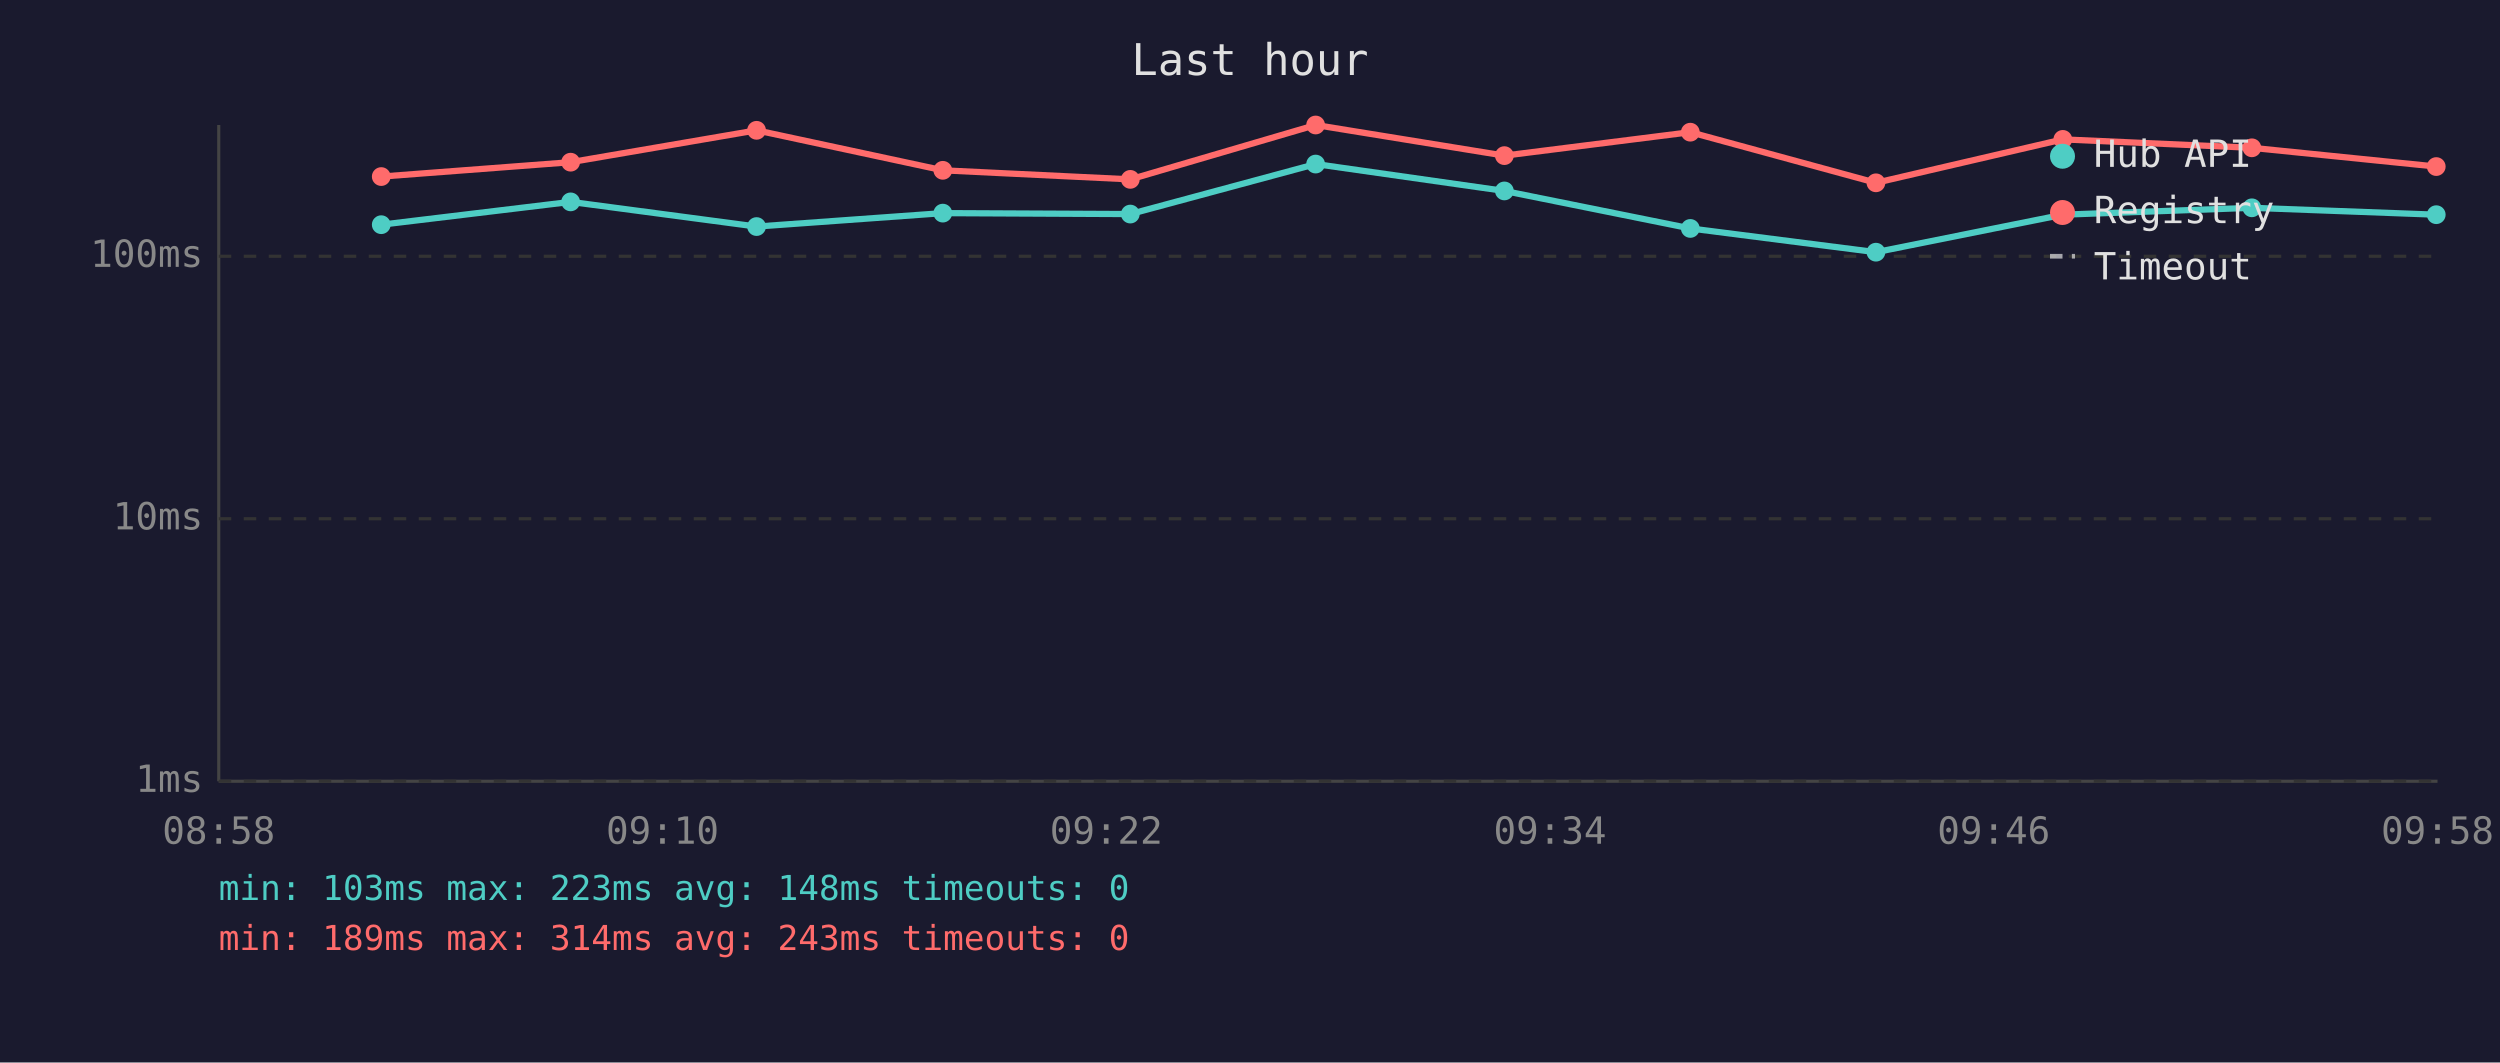
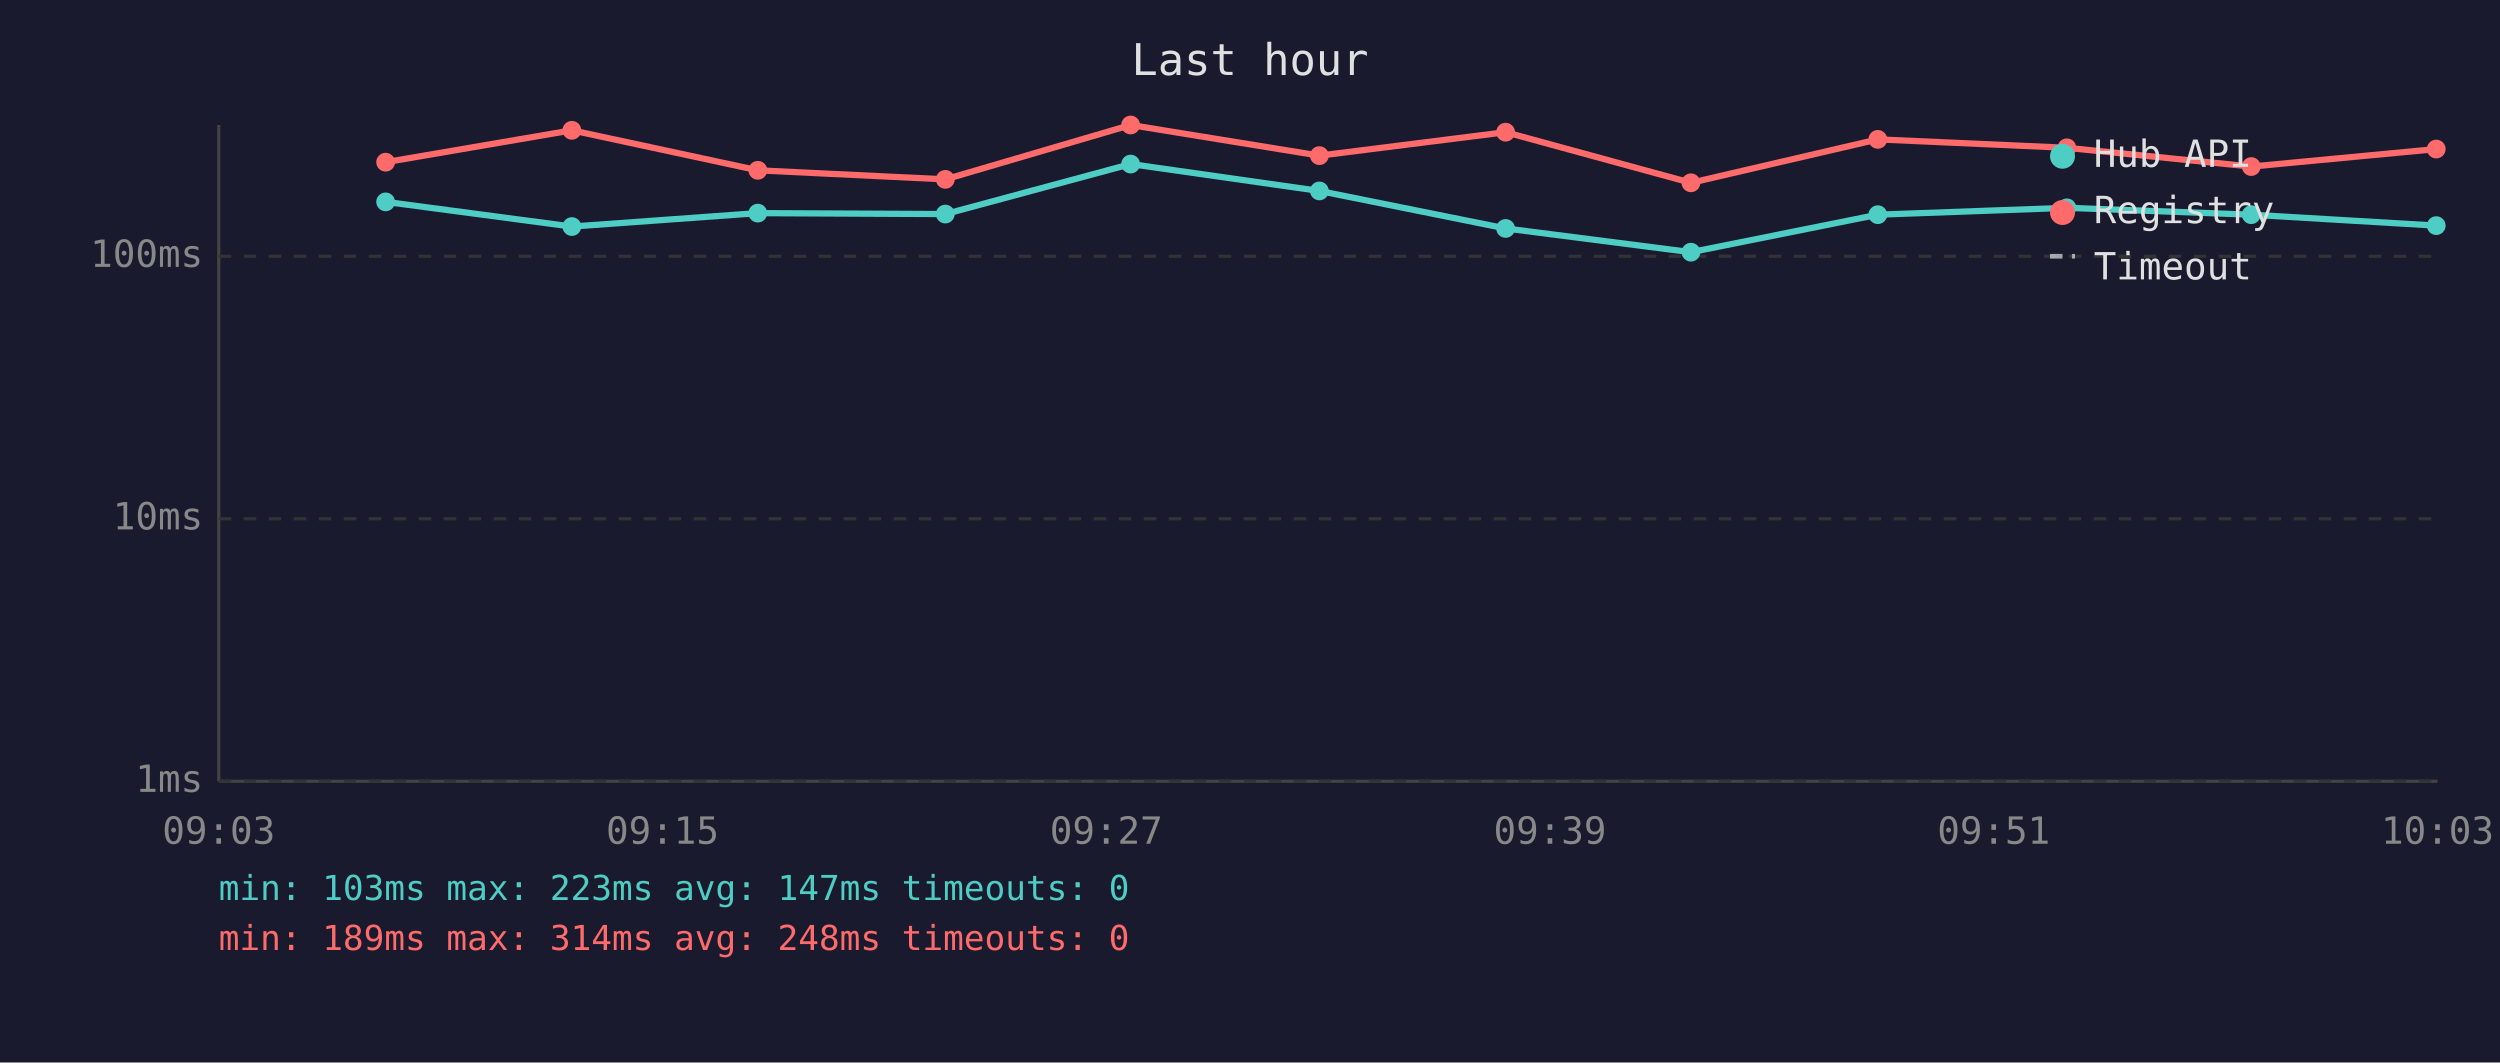
<svg xmlns="http://www.w3.org/2000/svg" viewBox="0 0 800 340" font-family="monospace" font-size="12">
  <rect width="800" height="340" fill="#1a1a2e" />
  <text x="400" y="24" fill="#e0e0e0" font-size="14" text-anchor="middle">Last hour</text>
  <line x1="70" y1="40" x2="70" y2="250" stroke="#444" stroke-width="1" />
  <line x1="70" y1="250" x2="780" y2="250" stroke="#444" stroke-width="1" />
  <line x1="70" y1="250" x2="780" y2="250" stroke="#333" stroke-width="1" stroke-dasharray="4" />
  <text x="65" y="250" fill="#888" text-anchor="end" dominant-baseline="middle">1ms</text>
  <line x1="70" y1="166" x2="780" y2="166" stroke="#333" stroke-width="1" stroke-dasharray="4" />
  <text x="65" y="166" fill="#888" text-anchor="end" dominant-baseline="middle">10ms</text>
  <line x1="70" y1="82" x2="780" y2="82" stroke="#333" stroke-width="1" stroke-dasharray="4" />
  <text x="65" y="82" fill="#888" text-anchor="end" dominant-baseline="middle">100ms</text>
-   <text x="70" y="270" fill="#888" text-anchor="middle">08:58</text>
-   <text x="212" y="270" fill="#888" text-anchor="middle">09:10</text>
-   <text x="354" y="270" fill="#888" text-anchor="middle">09:22</text>
-   <text x="496" y="270" fill="#888" text-anchor="middle">09:34</text>
-   <text x="638" y="270" fill="#888" text-anchor="middle">09:46</text>
-   <text x="780" y="270" fill="#888" text-anchor="middle">09:58</text>
-   <polyline points="122.0,71.9 182.6,64.6 242.1,72.5 301.7,68.2 361.7,68.5 421.0,52.5 481.4,61.1 540.9,73.1 600.3,80.7 660.1,68.7 720.6,66.5 779.6,68.7" fill="none" stroke="#4ecdc4" stroke-width="2" opacity="1" />
-   <circle cx="122.0" cy="71.9" r="3" fill="#4ecdc4" />
-   <circle cx="182.6" cy="64.6" r="3" fill="#4ecdc4" />
-   <circle cx="242.1" cy="72.5" r="3" fill="#4ecdc4" />
-   <circle cx="301.7" cy="68.2" r="3" fill="#4ecdc4" />
-   <circle cx="361.7" cy="68.5" r="3" fill="#4ecdc4" />
-   <circle cx="421.0" cy="52.5" r="3" fill="#4ecdc4" />
-   <circle cx="481.4" cy="61.1" r="3" fill="#4ecdc4" />
-   <circle cx="540.9" cy="73.1" r="3" fill="#4ecdc4" />
-   <circle cx="600.3" cy="80.7" r="3" fill="#4ecdc4" />
-   <circle cx="660.1" cy="68.7" r="3" fill="#4ecdc4" />
-   <circle cx="720.6" cy="66.5" r="3" fill="#4ecdc4" />
-   <circle cx="779.6" cy="68.7" r="3" fill="#4ecdc4" />
-   <polyline points="122.0,56.5 182.6,51.9 242.1,41.7 301.7,54.5 361.7,57.4 421.0,40.0 481.4,49.8 540.9,42.3 600.3,58.5 660.1,44.6 720.6,47.3 779.6,53.3" fill="none" stroke="#ff6b6b" stroke-width="2" opacity="1" />
-   <circle cx="122.0" cy="56.5" r="3" fill="#ff6b6b" />
-   <circle cx="182.6" cy="51.9" r="3" fill="#ff6b6b" />
-   <circle cx="242.1" cy="41.7" r="3" fill="#ff6b6b" />
-   <circle cx="301.7" cy="54.5" r="3" fill="#ff6b6b" />
-   <circle cx="361.7" cy="57.4" r="3" fill="#ff6b6b" />
-   <circle cx="421.0" cy="40.0" r="3" fill="#ff6b6b" />
-   <circle cx="481.4" cy="49.8" r="3" fill="#ff6b6b" />
-   <circle cx="540.9" cy="42.3" r="3" fill="#ff6b6b" />
-   <circle cx="600.3" cy="58.5" r="3" fill="#ff6b6b" />
-   <circle cx="660.1" cy="44.6" r="3" fill="#ff6b6b" />
-   <circle cx="720.6" cy="47.3" r="3" fill="#ff6b6b" />
-   <circle cx="779.6" cy="53.3" r="3" fill="#ff6b6b" />
+   <text x="70" y="270" fill="#888" text-anchor="middle">09:03</text>
+   <text x="212" y="270" fill="#888" text-anchor="middle">09:15</text>
+   <text x="354" y="270" fill="#888" text-anchor="middle">09:27</text>
+   <text x="496" y="270" fill="#888" text-anchor="middle">09:39</text>
+   <text x="638" y="270" fill="#888" text-anchor="middle">09:51</text>
+   <text x="780" y="270" fill="#888" text-anchor="middle">10:03</text>
+   <polyline points="123.4,64.6 183.0,72.5 242.5,68.2 302.5,68.5 361.8,52.5 422.2,61.1 481.8,73.1 541.1,80.7 600.9,68.7 661.4,66.5 720.4,68.7 779.6,72.2" fill="none" stroke="#4ecdc4" stroke-width="2" opacity="1" />
+   <circle cx="123.4" cy="64.6" r="3" fill="#4ecdc4" />
+   <circle cx="183.0" cy="72.5" r="3" fill="#4ecdc4" />
+   <circle cx="242.5" cy="68.2" r="3" fill="#4ecdc4" />
+   <circle cx="302.5" cy="68.5" r="3" fill="#4ecdc4" />
+   <circle cx="361.8" cy="52.5" r="3" fill="#4ecdc4" />
+   <circle cx="422.2" cy="61.1" r="3" fill="#4ecdc4" />
+   <circle cx="481.8" cy="73.1" r="3" fill="#4ecdc4" />
+   <circle cx="541.1" cy="80.7" r="3" fill="#4ecdc4" />
+   <circle cx="600.9" cy="68.7" r="3" fill="#4ecdc4" />
+   <circle cx="661.4" cy="66.5" r="3" fill="#4ecdc4" />
+   <circle cx="720.4" cy="68.7" r="3" fill="#4ecdc4" />
+   <circle cx="779.6" cy="72.2" r="3" fill="#4ecdc4" />
+   <polyline points="123.4,51.9 183.0,41.7 242.5,54.5 302.5,57.4 361.8,40.0 422.2,49.8 481.8,42.3 541.1,58.5 600.9,44.6 661.4,47.3 720.4,53.3 779.6,47.7" fill="none" stroke="#ff6b6b" stroke-width="2" opacity="1" />
+   <circle cx="123.4" cy="51.9" r="3" fill="#ff6b6b" />
+   <circle cx="183.0" cy="41.7" r="3" fill="#ff6b6b" />
+   <circle cx="242.5" cy="54.5" r="3" fill="#ff6b6b" />
+   <circle cx="302.5" cy="57.4" r="3" fill="#ff6b6b" />
+   <circle cx="361.8" cy="40.0" r="3" fill="#ff6b6b" />
+   <circle cx="422.2" cy="49.8" r="3" fill="#ff6b6b" />
+   <circle cx="481.8" cy="42.3" r="3" fill="#ff6b6b" />
+   <circle cx="541.1" cy="58.5" r="3" fill="#ff6b6b" />
+   <circle cx="600.9" cy="44.6" r="3" fill="#ff6b6b" />
+   <circle cx="661.4" cy="47.3" r="3" fill="#ff6b6b" />
+   <circle cx="720.4" cy="53.3" r="3" fill="#ff6b6b" />
+   <circle cx="779.6" cy="47.7" r="3" fill="#ff6b6b" />
  <circle cx="660" cy="50" r="4" fill="#4ecdc4" />
  <text x="670" y="50" fill="#e0e0e0" dominant-baseline="middle">Hub API</text>
  <circle cx="660" cy="68" r="4" fill="#ff6b6b" />
  <text x="670" y="68" fill="#e0e0e0" dominant-baseline="middle">Registry</text>
  <line x1="656" y1="82" x2="664" y2="82" stroke="#e0e0e0" stroke-width="1.5" stroke-dasharray="4,3" opacity="0.7" />
  <text x="670" y="86" fill="#e0e0e0" dominant-baseline="middle">Timeout</text>
-   <text x="70" y="288" fill="#4ecdc4" font-size="11">min: 103ms  max: 223ms  avg: 148ms  timeouts: 0</text>
-   <text x="70" y="304" fill="#ff6b6b" font-size="11">min: 189ms  max: 314ms  avg: 243ms  timeouts: 0</text>
+   <text x="70" y="288" fill="#4ecdc4" font-size="11">min: 103ms  max: 223ms  avg: 147ms  timeouts: 0</text>
+   <text x="70" y="304" fill="#ff6b6b" font-size="11">min: 189ms  max: 314ms  avg: 248ms  timeouts: 0</text>
</svg>
